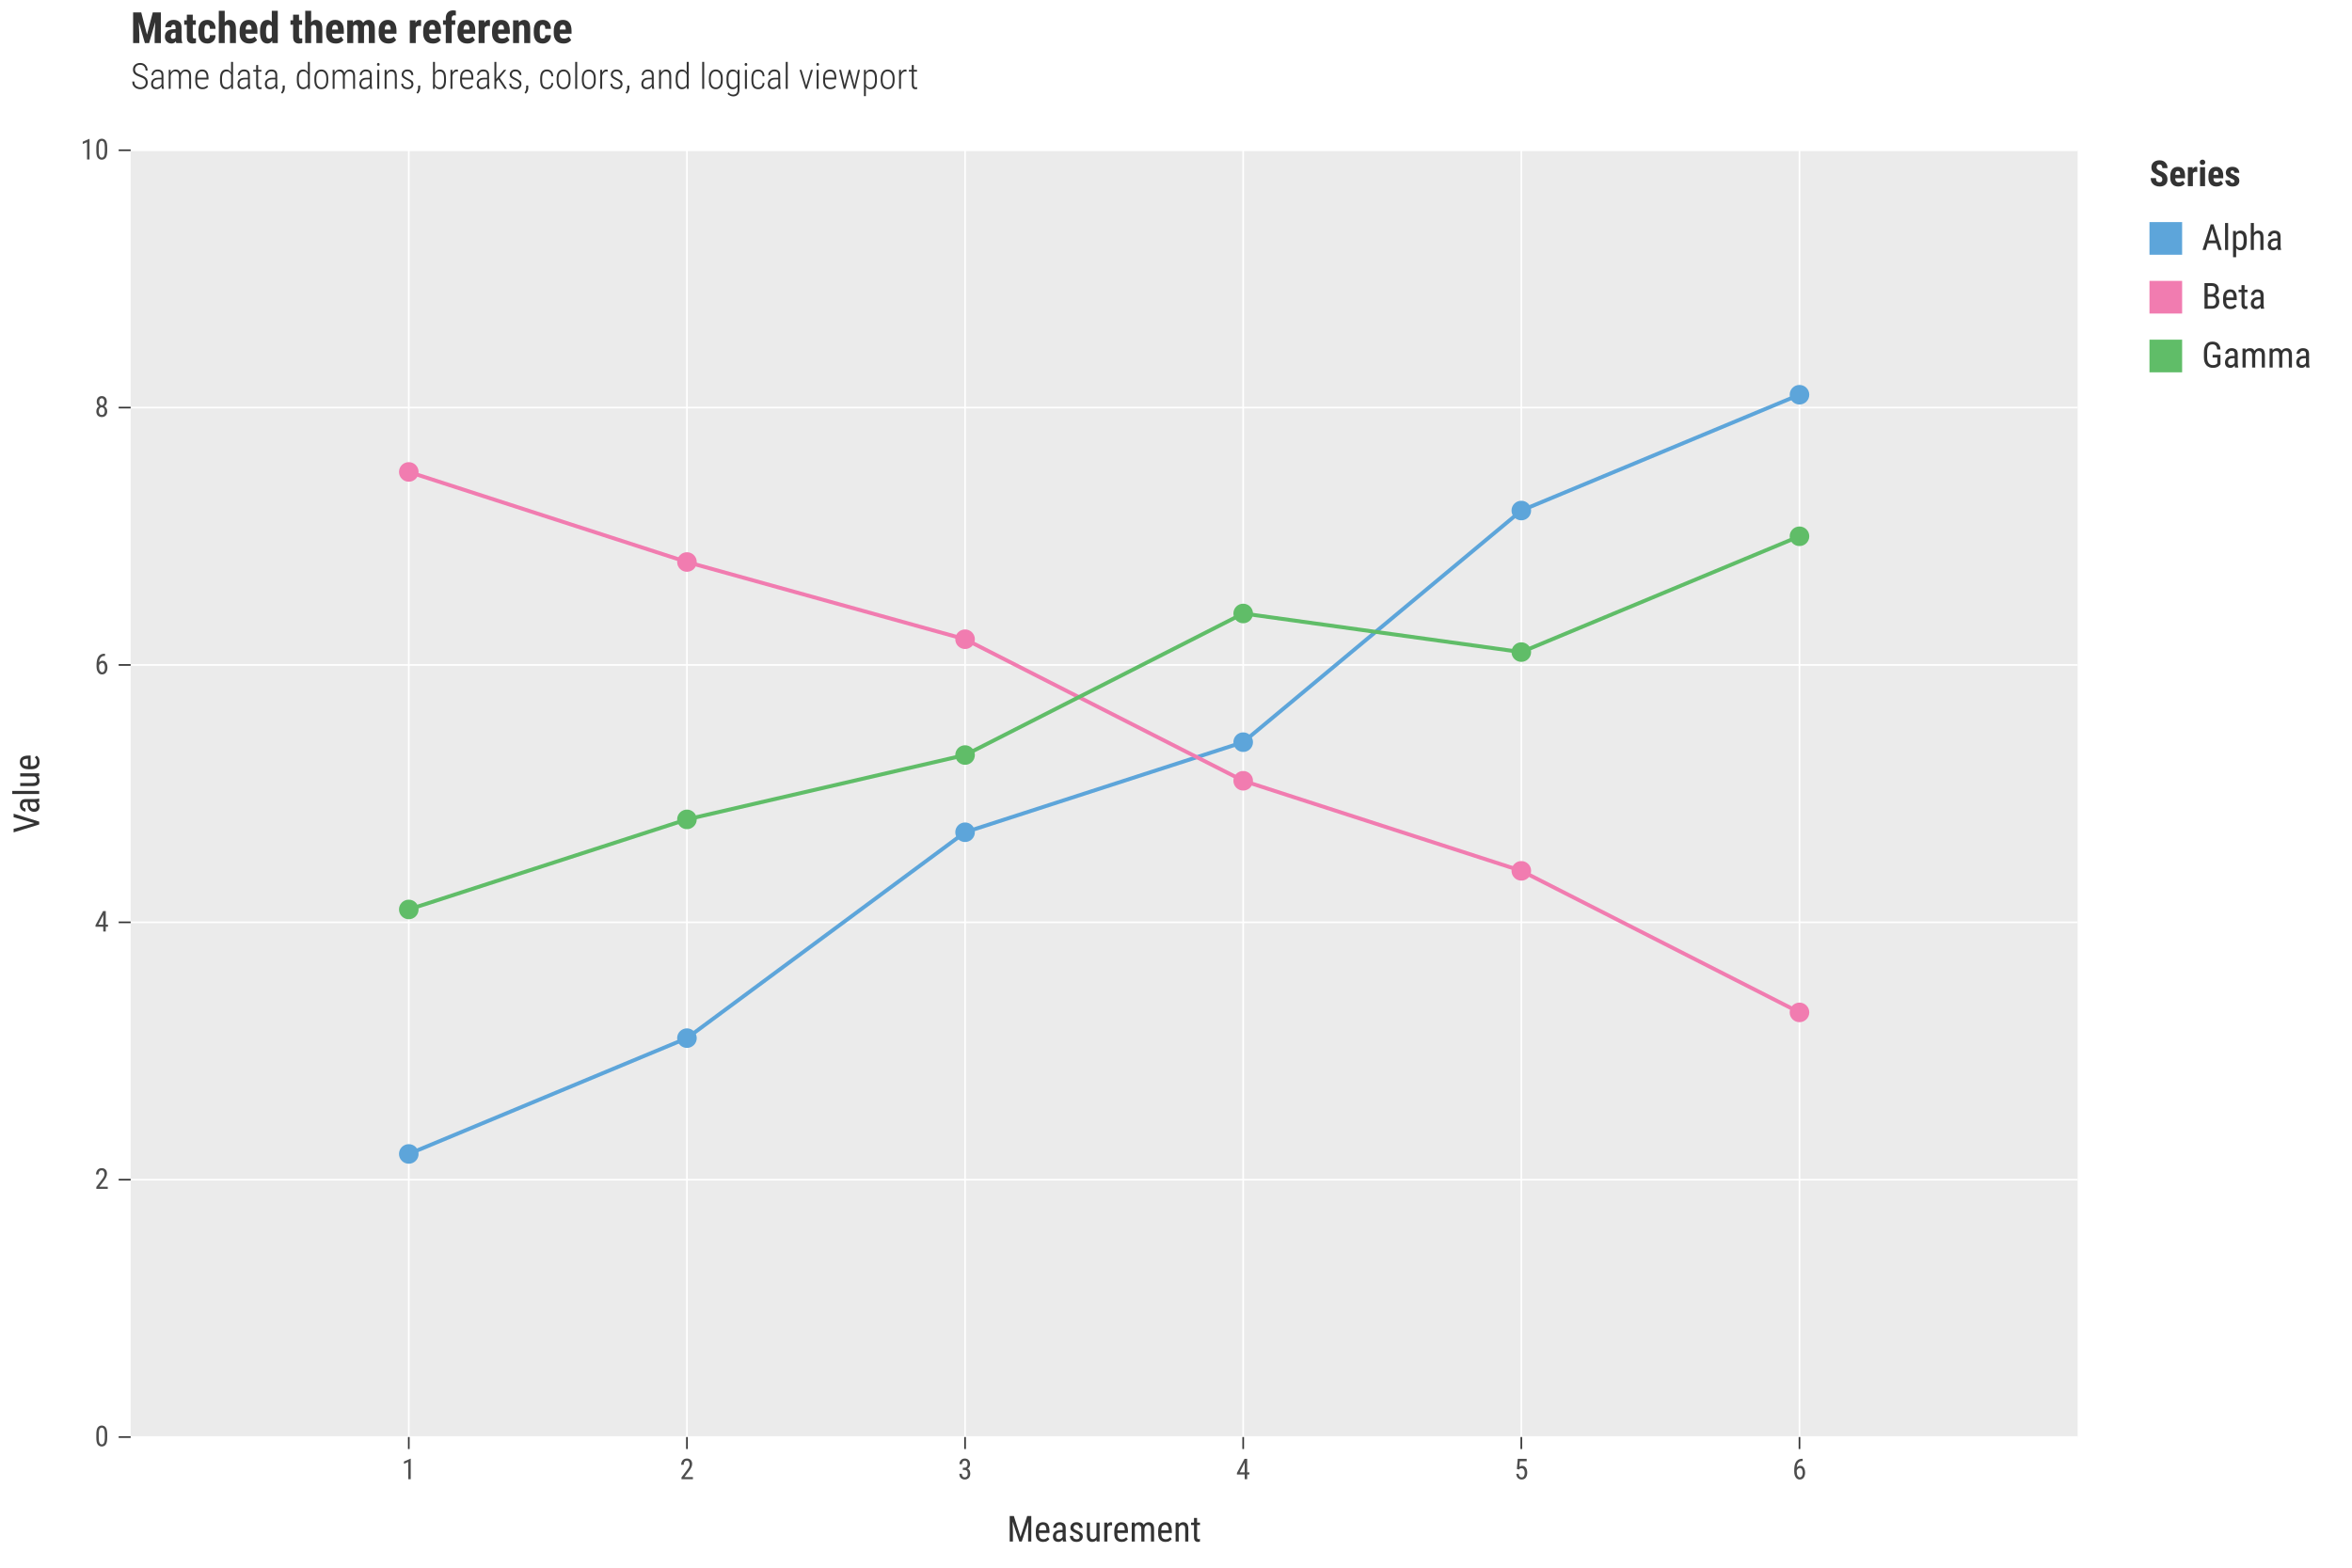
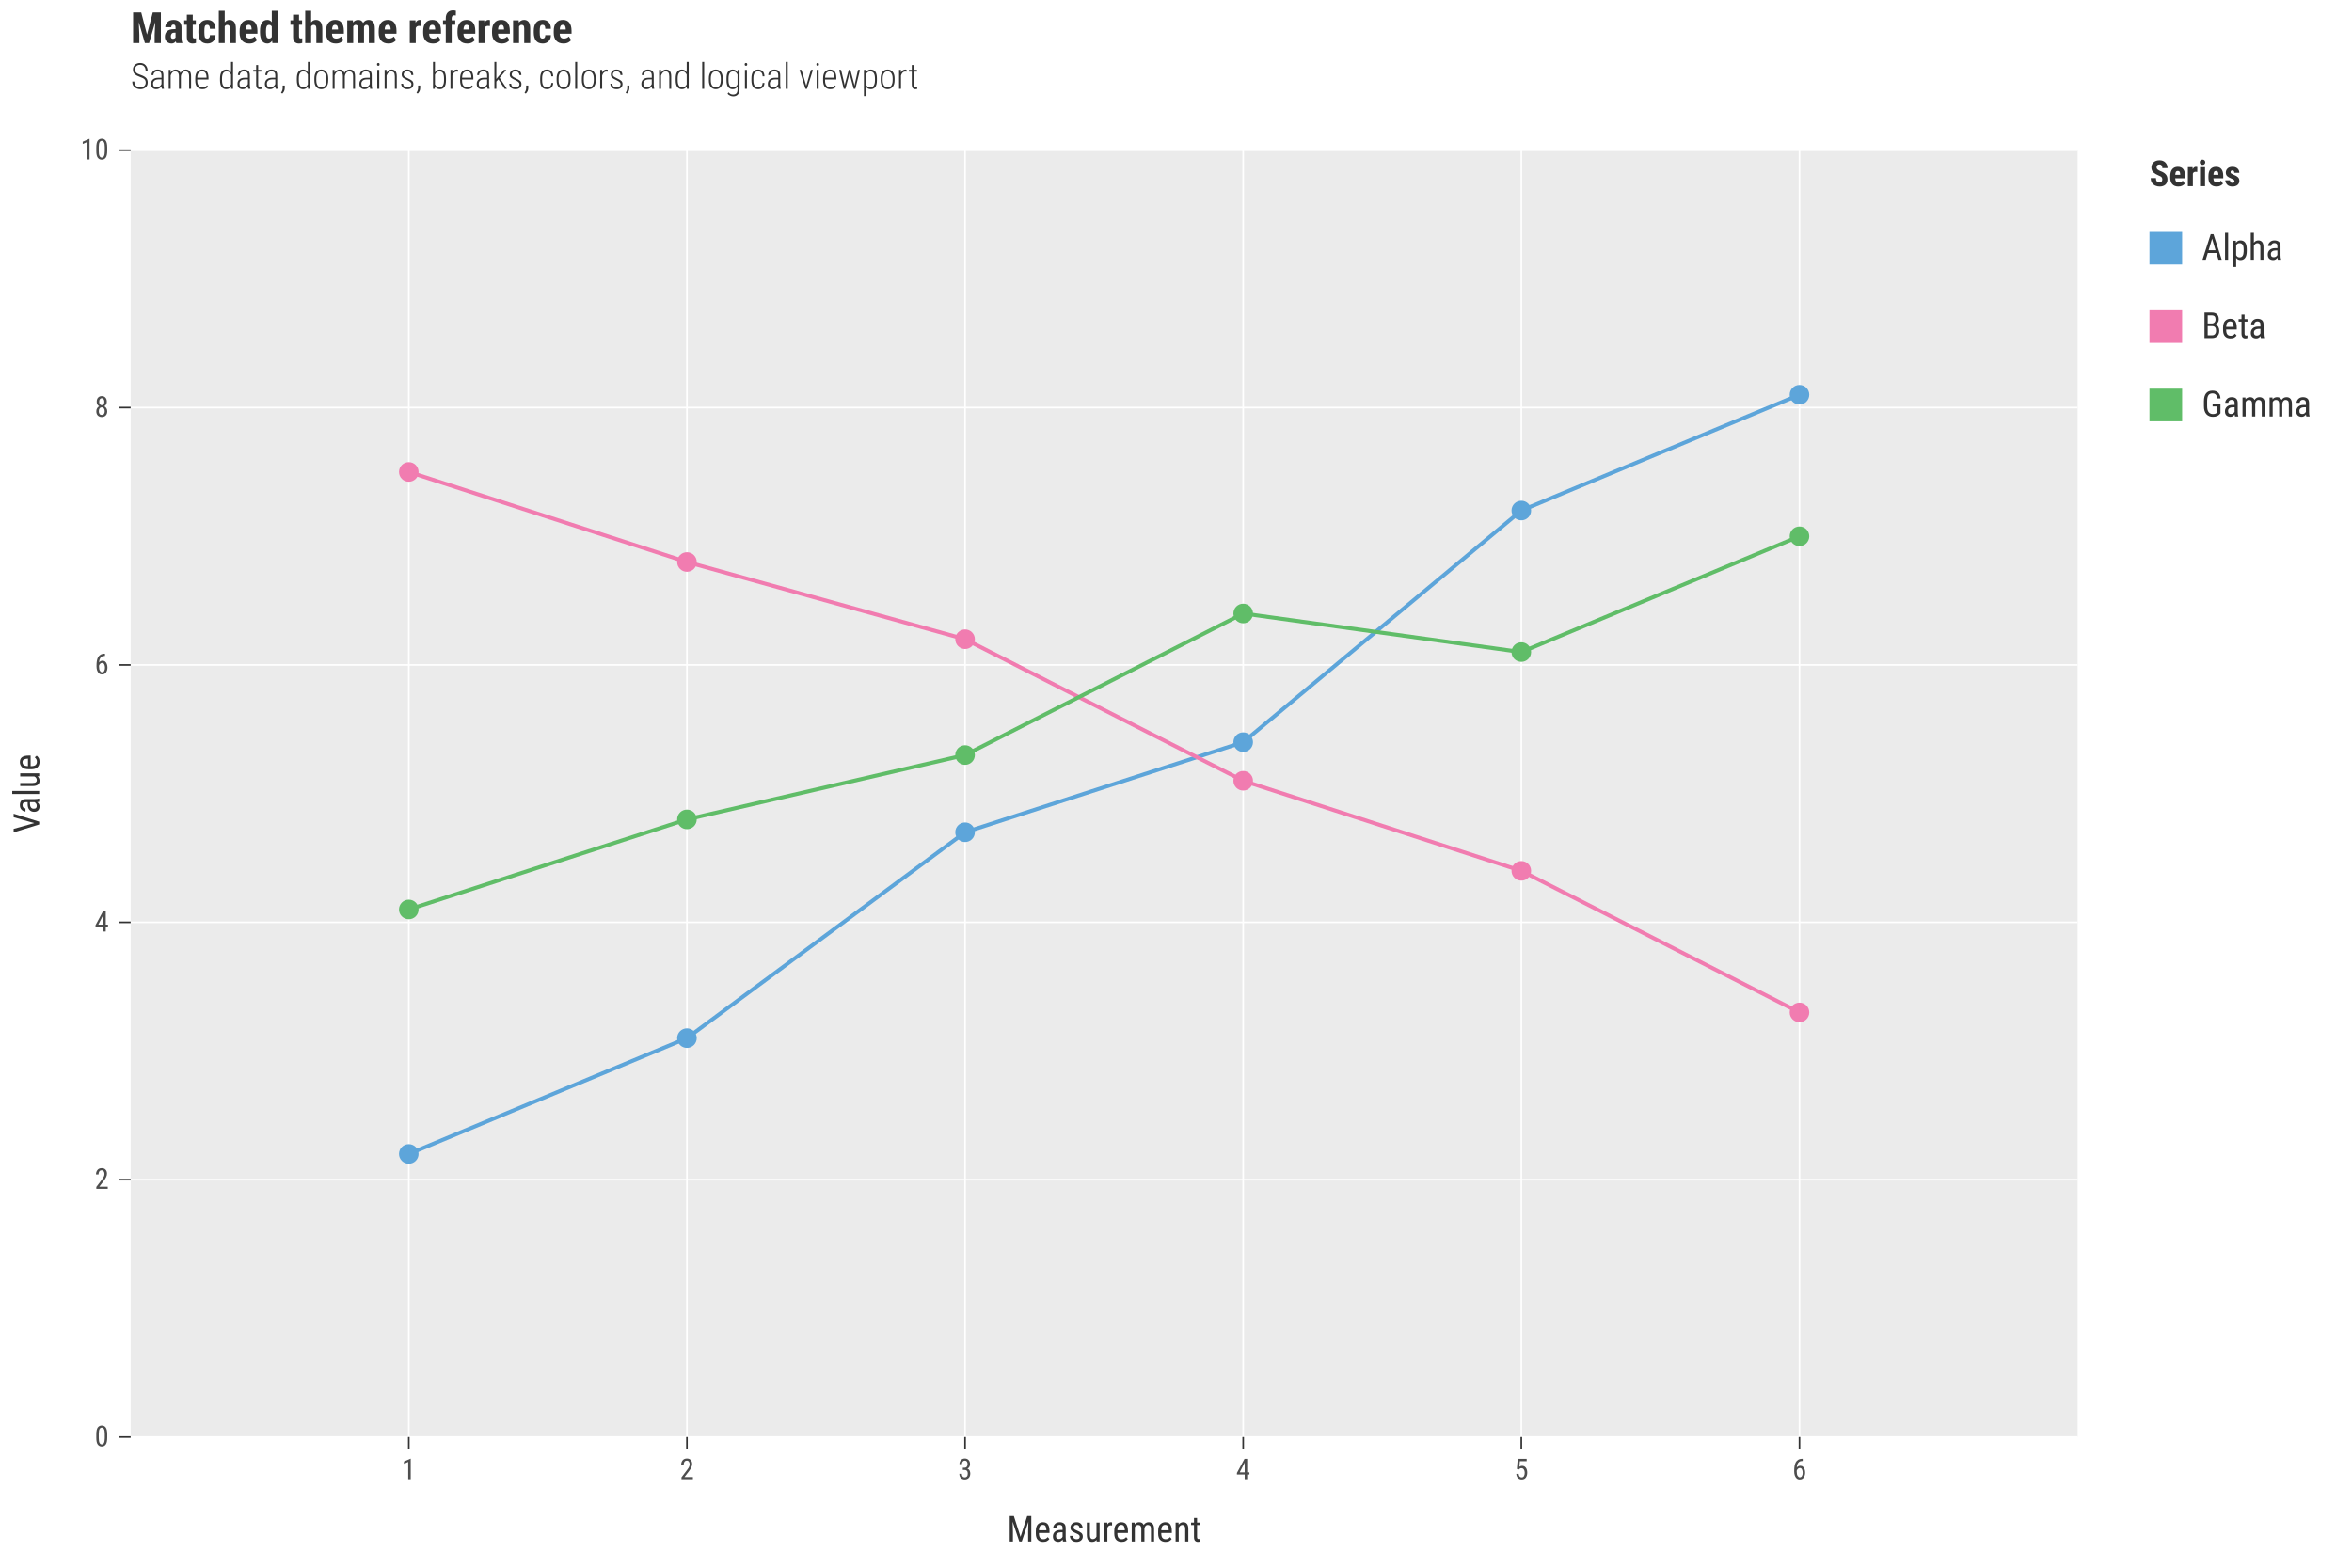
<svg xmlns="http://www.w3.org/2000/svg" width="720" height="480" viewBox="0 0 720 480" role="img" aria-label="Matched theme reference" class="gg-plot" font-family="&quot;Roboto Condensed&quot;, &quot;Arial Narrow&quot;, Arial, sans-serif" font-size="11" font-weight="400" text-rendering="optimizeLegibility" shape-rendering="geometricPrecision">
  <style>
@font-face{font-family:"Roboto Condensed";src:url("../../../packages/svelte/src/lib/fonts/RobotoCondensed-Light.ttf") format("truetype");font-weight:300}
@font-face{font-family:"Roboto Condensed";src:url("../../../packages/svelte/src/lib/fonts/RobotoCondensed-Regular.ttf") format("truetype");font-weight:400}
@font-face{font-family:"Roboto Condensed";src:url("../../../packages/svelte/src/lib/fonts/RobotoCondensed-Bold.ttf") format("truetype");font-weight:700}
</style>
  <rect class="gg-paper" width="720" height="480" fill="var(--gg-paper, #ffffff)" />
  <text class="gg-title" x="40" y="13.2" font-size="13.2" font-weight="700" fill="var(--gg-ink, #333333)">Matched theme reference</text>
  <text class="gg-subtitle" x="40" y="27.2" font-size="11" font-weight="300" fill="var(--gg-ink, #333333)">Same data, domains, breaks, colors, and logical viewport</text>
  <defs>
    <clipPath id="gg-clip-0">
      <rect width="596" height="394" />
    </clipPath>
  </defs>
  <g class="gg-panel" data-panel="0" transform="translate(40,46)">
    <rect class="gg-panel-background" width="596" height="394" fill="var(--gg-panel, #ebebeb)" />
    <g class="gg-grid" stroke="var(--gg-grid, #ffffff)" stroke-width="0.5" vector-effect="non-scaling-stroke">
      <line x1="85.14" y1="0" x2="85.14" y2="394" />
      <line x1="170.29" y1="0" x2="170.29" y2="394" />
      <line x1="255.43" y1="0" x2="255.43" y2="394" />
      <line x1="340.57" y1="0" x2="340.57" y2="394" />
      <line x1="425.71" y1="0" x2="425.71" y2="394" />
      <line x1="510.86" y1="0" x2="510.86" y2="394" />
      <line x1="0" y1="394" x2="596" y2="394" />
      <line x1="0" y1="315.2" x2="596" y2="315.2" />
      <line x1="0" y1="236.4" x2="596" y2="236.4" />
      <line x1="0" y1="157.6" x2="596" y2="157.6" />
      <line x1="0" y1="78.8" x2="596" y2="78.8" />
      <line x1="0" y1="0" x2="596" y2="0" />
    </g>
    <g class="gg-marks" clip-path="url(#gg-clip-0)">
      <g class="gg-batch gg-paths" data-layer="0">
-         <path d="M85.14 307.32L170.29 271.86L255.43 208.82L340.57 181.24L425.71 110.32L510.86 74.86" fill="none" stroke="#5DA5DA" stroke-width="1.2" stroke-linejoin="round" stroke-linecap="round" />
-         <path d="M85.14 98.5L170.29 126.08L255.43 149.72L340.57 193.06L425.71 220.64L510.86 263.98" fill="none" stroke="#F17CB0" stroke-width="1.2" stroke-linejoin="round" stroke-linecap="round" />
-         <path d="M85.14 232.46L170.29 204.88L255.43 185.18L340.57 141.84L425.71 153.66L510.86 118.2" fill="none" stroke="#60BD68" stroke-width="1.2" stroke-linejoin="round" stroke-linecap="round" />
+         <path d="M85.14 307.32L170.29 271.86L255.43 208.82L340.57 181.24L425.71 110.32L510.86 74.86" fill="none" stroke="#5da5da" stroke-width="1.2" stroke-linejoin="round" stroke-linecap="round" />
+         <path d="M85.14 98.5L170.29 126.08L255.43 149.72L340.57 193.06L425.71 220.64L510.86 263.98" fill="none" stroke="#f17cb0" stroke-width="1.2" stroke-linejoin="round" stroke-linecap="round" />
+         <path d="M85.14 232.46L170.29 204.88L255.43 185.18L340.57 141.84L425.71 153.66L510.86 118.2" fill="none" stroke="#60bd68" stroke-width="1.2" stroke-linejoin="round" stroke-linecap="round" />
      </g>
      <g class="gg-batch gg-points" data-layer="1">
-         <circle cx="85.14" cy="307.32" r="3" fill="#5DA5DA" />
-         <circle cx="170.29" cy="271.86" r="3" fill="#5DA5DA" />
-         <circle cx="255.43" cy="208.82" r="3" fill="#5DA5DA" />
-         <circle cx="340.57" cy="181.24" r="3" fill="#5DA5DA" />
-         <circle cx="425.71" cy="110.32" r="3" fill="#5DA5DA" />
-         <circle cx="510.86" cy="74.86" r="3" fill="#5DA5DA" />
-         <circle cx="85.14" cy="98.5" r="3" fill="#F17CB0" />
-         <circle cx="170.29" cy="126.08" r="3" fill="#F17CB0" />
-         <circle cx="255.43" cy="149.72" r="3" fill="#F17CB0" />
-         <circle cx="340.57" cy="193.06" r="3" fill="#F17CB0" />
-         <circle cx="425.71" cy="220.64" r="3" fill="#F17CB0" />
-         <circle cx="510.86" cy="263.98" r="3" fill="#F17CB0" />
-         <circle cx="85.14" cy="232.46" r="3" fill="#60BD68" />
-         <circle cx="170.29" cy="204.88" r="3" fill="#60BD68" />
-         <circle cx="255.43" cy="185.18" r="3" fill="#60BD68" />
-         <circle cx="340.57" cy="141.84" r="3" fill="#60BD68" />
-         <circle cx="425.71" cy="153.66" r="3" fill="#60BD68" />
-         <circle cx="510.86" cy="118.2" r="3" fill="#60BD68" />
+         <circle cx="85.14" cy="307.32" r="3" fill="#5da5da" />
+         <circle cx="170.29" cy="271.86" r="3" fill="#5da5da" />
+         <circle cx="255.43" cy="208.82" r="3" fill="#5da5da" />
+         <circle cx="340.57" cy="181.24" r="3" fill="#5da5da" />
+         <circle cx="425.71" cy="110.32" r="3" fill="#5da5da" />
+         <circle cx="510.86" cy="74.86" r="3" fill="#5da5da" />
+         <circle cx="85.14" cy="98.5" r="3" fill="#f17cb0" />
+         <circle cx="170.29" cy="126.08" r="3" fill="#f17cb0" />
+         <circle cx="255.43" cy="149.72" r="3" fill="#f17cb0" />
+         <circle cx="340.57" cy="193.06" r="3" fill="#f17cb0" />
+         <circle cx="425.71" cy="220.64" r="3" fill="#f17cb0" />
+         <circle cx="510.86" cy="263.98" r="3" fill="#f17cb0" />
+         <circle cx="85.14" cy="232.46" r="3" fill="#60bd68" />
+         <circle cx="170.29" cy="204.88" r="3" fill="#60bd68" />
+         <circle cx="255.43" cy="185.18" r="3" fill="#60bd68" />
+         <circle cx="340.57" cy="141.84" r="3" fill="#60bd68" />
+         <circle cx="425.71" cy="153.66" r="3" fill="#60bd68" />
+         <circle cx="510.86" cy="118.2" r="3" fill="#60bd68" />
      </g>
    </g>
  </g>
  <g class="gg-axis gg-axis-x" transform="translate(40,440)">
    <g class="gg-tick" transform="translate(85.14,0)">
      <line y2="3.67" stroke="var(--gg-tickColor, #333333)" stroke-width="0.5" vector-effect="non-scaling-stroke" />
      <text y="6.67" dy="0.71em" text-anchor="middle" fill="var(--gg-axisText, #4d4d4d)" font-size="8.8" font-weight="400">1</text>
    </g>
    <g class="gg-tick" transform="translate(170.29,0)">
      <line y2="3.67" stroke="var(--gg-tickColor, #333333)" stroke-width="0.5" vector-effect="non-scaling-stroke" />
      <text y="6.67" dy="0.71em" text-anchor="middle" fill="var(--gg-axisText, #4d4d4d)" font-size="8.8" font-weight="400">2</text>
    </g>
    <g class="gg-tick" transform="translate(255.43,0)">
      <line y2="3.67" stroke="var(--gg-tickColor, #333333)" stroke-width="0.5" vector-effect="non-scaling-stroke" />
      <text y="6.67" dy="0.71em" text-anchor="middle" fill="var(--gg-axisText, #4d4d4d)" font-size="8.8" font-weight="400">3</text>
    </g>
    <g class="gg-tick" transform="translate(340.57,0)">
      <line y2="3.67" stroke="var(--gg-tickColor, #333333)" stroke-width="0.5" vector-effect="non-scaling-stroke" />
      <text y="6.67" dy="0.71em" text-anchor="middle" fill="var(--gg-axisText, #4d4d4d)" font-size="8.8" font-weight="400">4</text>
    </g>
    <g class="gg-tick" transform="translate(425.71,0)">
      <line y2="3.67" stroke="var(--gg-tickColor, #333333)" stroke-width="0.5" vector-effect="non-scaling-stroke" />
      <text y="6.67" dy="0.71em" text-anchor="middle" fill="var(--gg-axisText, #4d4d4d)" font-size="8.8" font-weight="400">5</text>
    </g>
    <g class="gg-tick" transform="translate(510.86,0)">
      <line y2="3.67" stroke="var(--gg-tickColor, #333333)" stroke-width="0.5" vector-effect="non-scaling-stroke" />
      <text y="6.67" dy="0.71em" text-anchor="middle" fill="var(--gg-axisText, #4d4d4d)" font-size="8.8" font-weight="400">6</text>
    </g>
  </g>
  <g class="gg-axis gg-axis-y" transform="translate(40,46)">
    <g class="gg-tick" transform="translate(0,394)">
      <line x2="-3.67" stroke="var(--gg-tickColor, #333333)" stroke-width="0.5" vector-effect="non-scaling-stroke" />
      <text x="-6.67" dy="0.32em" text-anchor="end" fill="var(--gg-axisText, #4d4d4d)" font-size="8.8" font-weight="400">0</text>
    </g>
    <g class="gg-tick" transform="translate(0,315.2)">
      <line x2="-3.67" stroke="var(--gg-tickColor, #333333)" stroke-width="0.5" vector-effect="non-scaling-stroke" />
      <text x="-6.67" dy="0.32em" text-anchor="end" fill="var(--gg-axisText, #4d4d4d)" font-size="8.8" font-weight="400">2</text>
    </g>
    <g class="gg-tick" transform="translate(0,236.4)">
      <line x2="-3.67" stroke="var(--gg-tickColor, #333333)" stroke-width="0.5" vector-effect="non-scaling-stroke" />
      <text x="-6.67" dy="0.32em" text-anchor="end" fill="var(--gg-axisText, #4d4d4d)" font-size="8.8" font-weight="400">4</text>
    </g>
    <g class="gg-tick" transform="translate(0,157.6)">
      <line x2="-3.67" stroke="var(--gg-tickColor, #333333)" stroke-width="0.5" vector-effect="non-scaling-stroke" />
      <text x="-6.67" dy="0.32em" text-anchor="end" fill="var(--gg-axisText, #4d4d4d)" font-size="8.8" font-weight="400">6</text>
    </g>
    <g class="gg-tick" transform="translate(0,78.8)">
      <line x2="-3.67" stroke="var(--gg-tickColor, #333333)" stroke-width="0.5" vector-effect="non-scaling-stroke" />
      <text x="-6.67" dy="0.32em" text-anchor="end" fill="var(--gg-axisText, #4d4d4d)" font-size="8.8" font-weight="400">8</text>
    </g>
    <g class="gg-tick" transform="translate(0,0)">
      <line x2="-3.67" stroke="var(--gg-tickColor, #333333)" stroke-width="0.5" vector-effect="non-scaling-stroke" />
      <text x="-6.67" dy="0.32em" text-anchor="end" fill="var(--gg-axisText, #4d4d4d)" font-size="8.8" font-weight="400">10</text>
    </g>
  </g>
  <text class="gg-axis-title" x="338" y="472" text-anchor="middle" fill="var(--gg-ink, #333333)" font-size="11" font-weight="400">Measurement</text>
  <text class="gg-axis-title" transform="translate(12,243) rotate(-90)" text-anchor="middle" fill="var(--gg-ink, #333333)" font-size="11" font-weight="400">Value</text>
  <g class="gg-legend gg-legend-color" transform="translate(654,46)">
    <text class="gg-legend-title" x="4" y="11" font-weight="bold" fill="var(--gg-ink, #333333)">Series</text>
-     <rect class="gg-legend-swatch" x="4" y="22" width="10" height="10" fill="#5DA5DA" />
-     <text class="gg-legend-label" x="20" y="27" dy="0.32em" fill="var(--gg-ink, #333333)">Alpha</text>
-     <rect class="gg-legend-swatch" x="4" y="40" width="10" height="10" fill="#F17CB0" />
-     <text class="gg-legend-label" x="20" y="45" dy="0.32em" fill="var(--gg-ink, #333333)">Beta</text>
-     <rect class="gg-legend-swatch" x="4" y="58" width="10" height="10" fill="#60BD68" />
-     <text class="gg-legend-label" x="20" y="63" dy="0.32em" fill="var(--gg-ink, #333333)">Gamma</text>
+     <rect class="gg-legend-swatch" x="4" y="25" width="10" height="10" fill="#5da5da" />
+     <text class="gg-legend-label" x="20" y="30" dy="0.32em" fill="var(--gg-ink, #333333)">Alpha</text>
+     <rect class="gg-legend-swatch" x="4" y="49" width="10" height="10" fill="#f17cb0" />
+     <text class="gg-legend-label" x="20" y="54" dy="0.32em" fill="var(--gg-ink, #333333)">Beta</text>
+     <rect class="gg-legend-swatch" x="4" y="73" width="10" height="10" fill="#60bd68" />
+     <text class="gg-legend-label" x="20" y="78" dy="0.32em" fill="var(--gg-ink, #333333)">Gamma</text>
  </g>
</svg>
